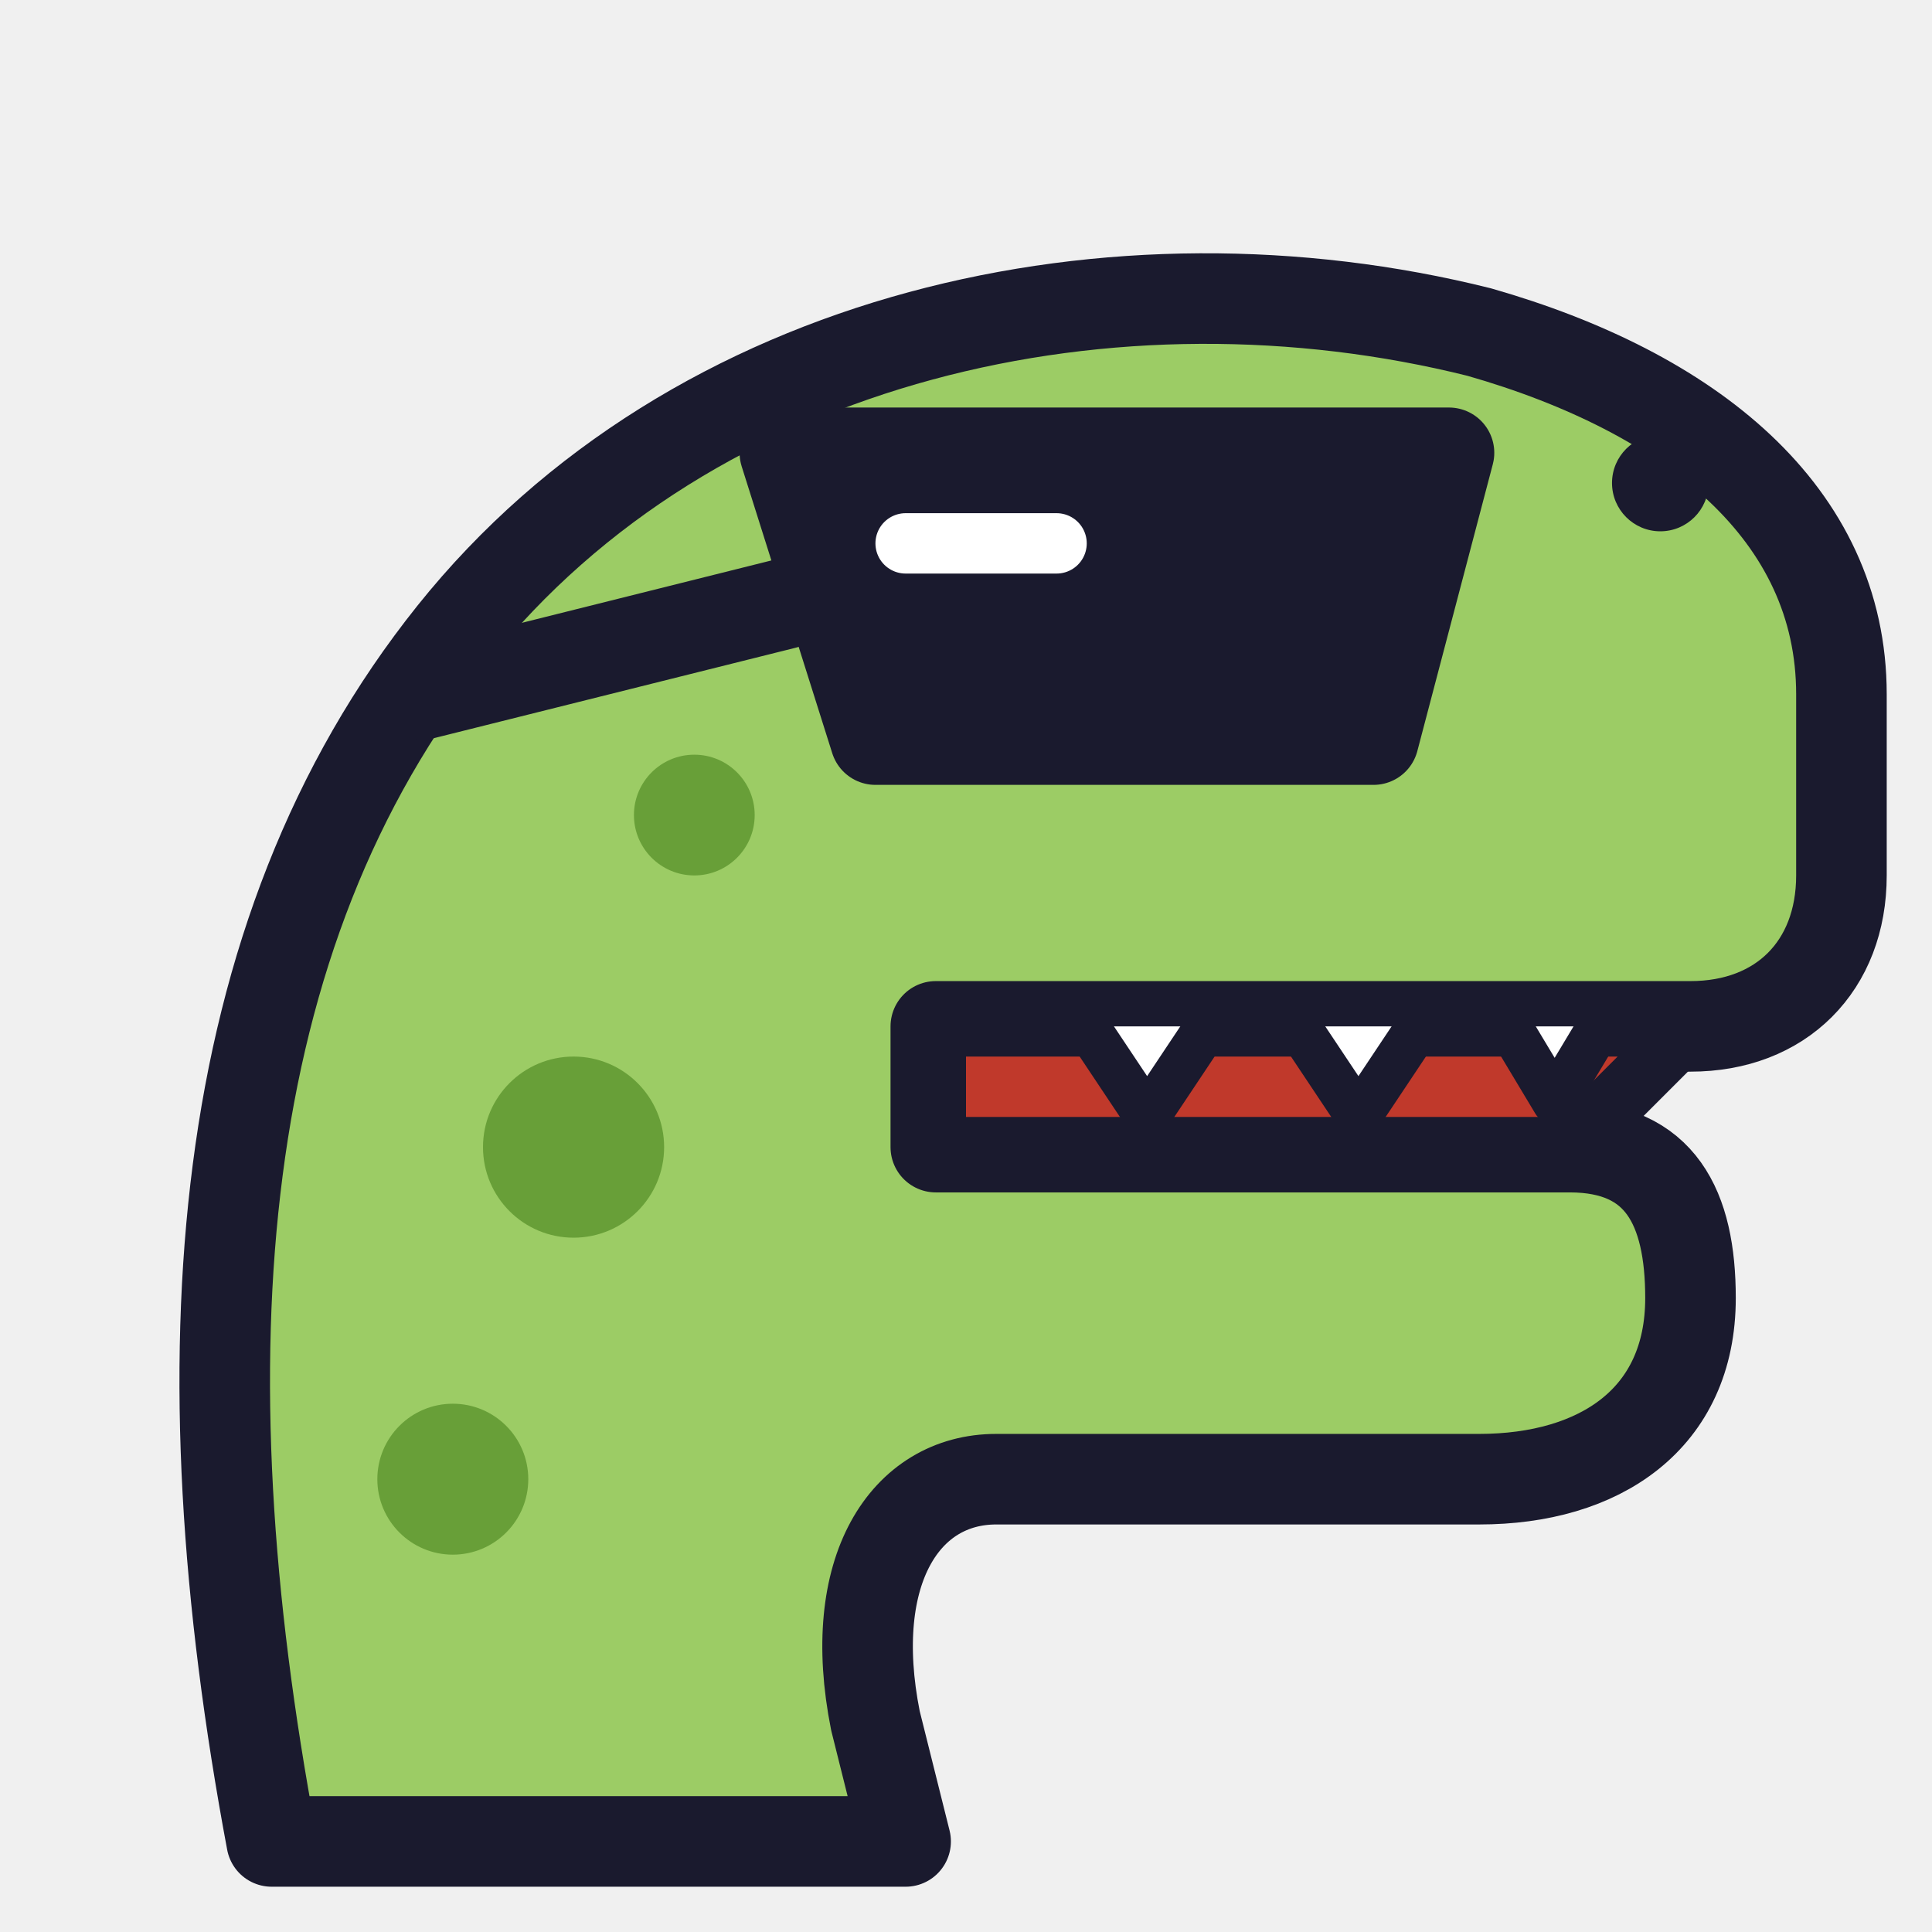
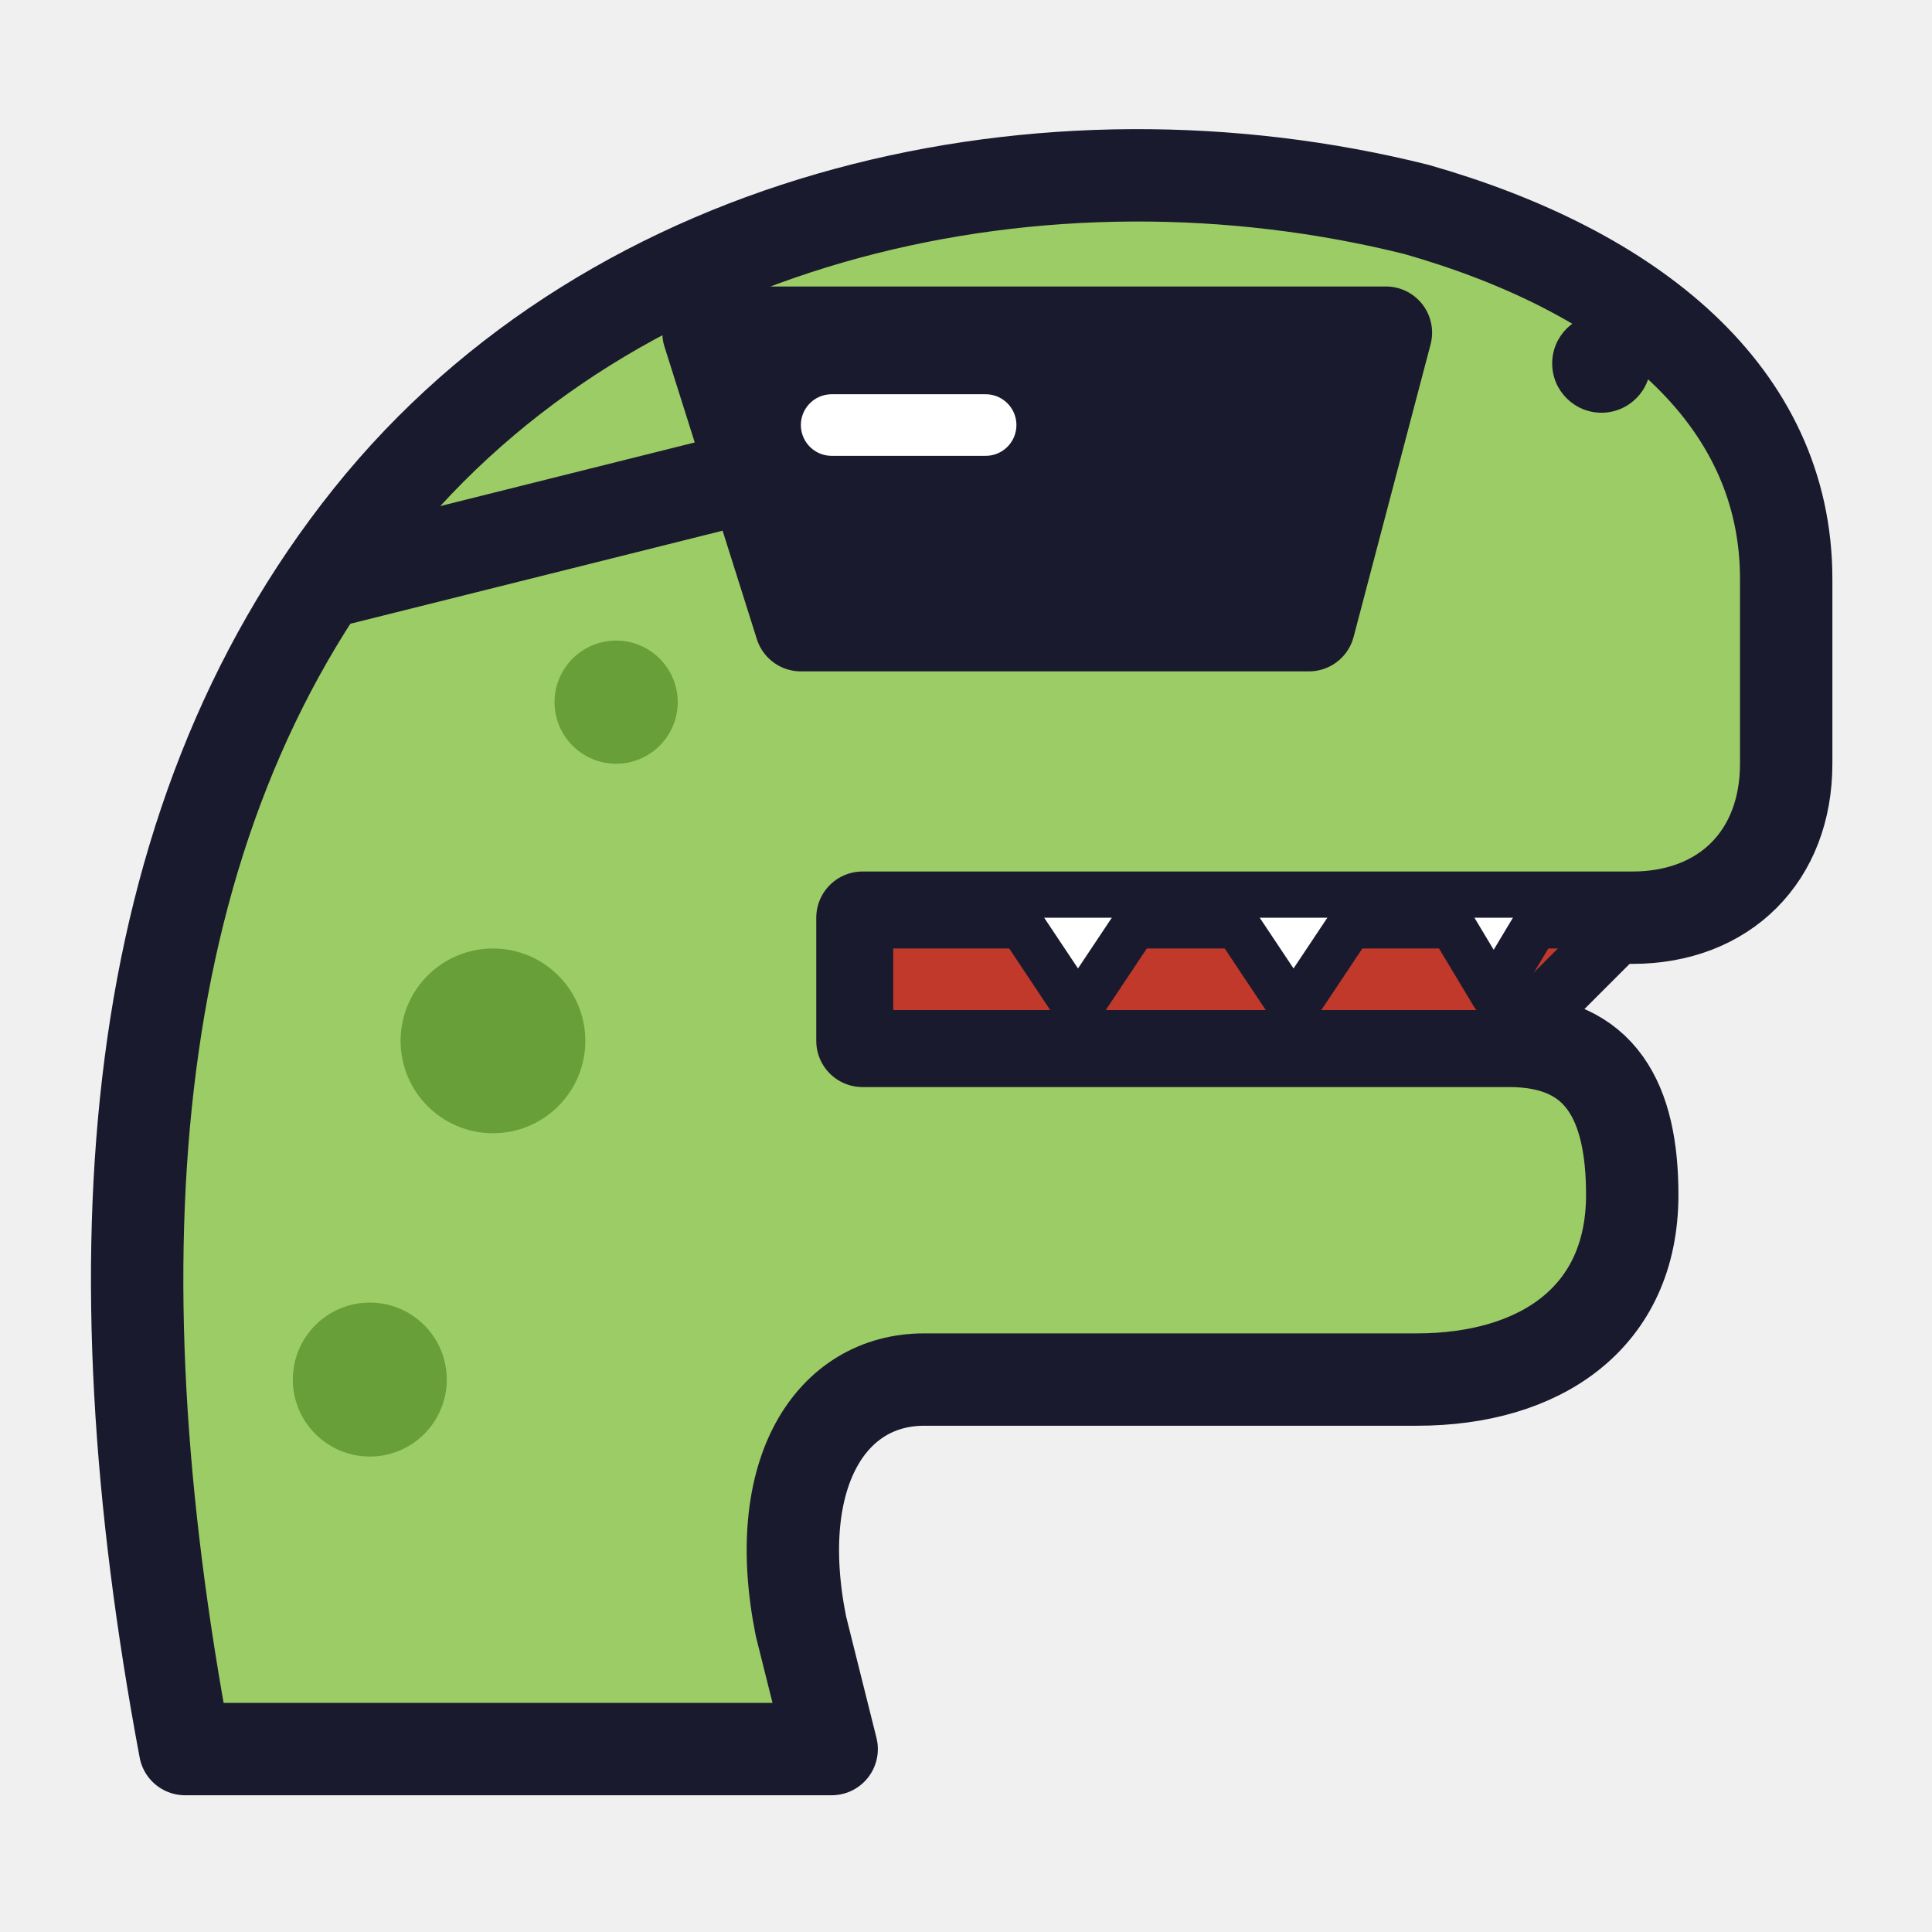
<svg xmlns="http://www.w3.org/2000/svg" viewBox="0 0 64 64" width="64" height="64">
-   <g stroke="#1a1a2e" stroke-width="3" stroke-linecap="round" stroke-linejoin="round">
-     <path d="M9 61C6 45 7 31 15 21 23 11 37 8 49 11c7 2 12 6 12 12v6c0 3-2 5-5 5H31v4h21c3 0 4 2 4 5 0 4-3 6-7 6H33c-3 0-5 3-4 8l1 4z" fill="#9ccc65" />
-     <path d="M31 34h25l-4 4H31z" fill="#c0392b" stroke-width="2" />
-     <path d="M36 34l2 3 2-3M43 34l2 3 2-3M50 34l1.5 2.5L53 34" fill="#ffffff" stroke-width="1.5" />
-     <circle cx="19" cy="38" r="3" fill="#689f38" stroke="none" />
-     <circle cx="15" cy="49" r="2.5" fill="#689f38" stroke="none" />
-     <circle cx="23" cy="27" r="2" fill="#689f38" stroke="none" />
-     <circle cx="55" cy="16" r="1.6" fill="#1a1a2e" stroke="none" />
-     <path d="M26 20L14 23" fill="none" />
-     <path d="M26 15h22l-2.5 9.5H29z" fill="#1a1a2e" />
-     <path d="M30 18h5" stroke="#ffffff" stroke-width="2" />
+   <g data-fit="3" transform="translate(-3.05 -4.28) scale(1.02)">
+     <g stroke="#1a1a2e" stroke-width="3" stroke-linecap="round" stroke-linejoin="round">
+       <path d="M9 61C6 45 7 31 15 21 23 11 37 8 49 11c7 2 12 6 12 12v6c0 3-2 5-5 5H31v4h21c3 0 4 2 4 5 0 4-3 6-7 6H33c-3 0-5 3-4 8l1 4z" fill="#9ccc65" />
+       <path d="M31 34h25l-4 4H31z" fill="#c0392b" stroke-width="2" />
+       <path d="M36 34l2 3 2-3M43 34l2 3 2-3M50 34l1.5 2.5L53 34" fill="#ffffff" stroke-width="1.5" />
+       <circle cx="19" cy="38" r="3" fill="#689f38" stroke="none" />
+       <circle cx="15" cy="49" r="2.5" fill="#689f38" stroke="none" />
+       <circle cx="23" cy="27" r="2" fill="#689f38" stroke="none" />
+       <circle cx="55" cy="16" r="1.6" fill="#1a1a2e" stroke="none" />
+       <path d="M26 20L14 23" fill="none" />
+       <path d="M26 15h22l-2.5 9.5H29z" fill="#1a1a2e" />
+       <path d="M30 18h5" stroke="#ffffff" stroke-width="2" />
+     </g>
  </g>
</svg>
